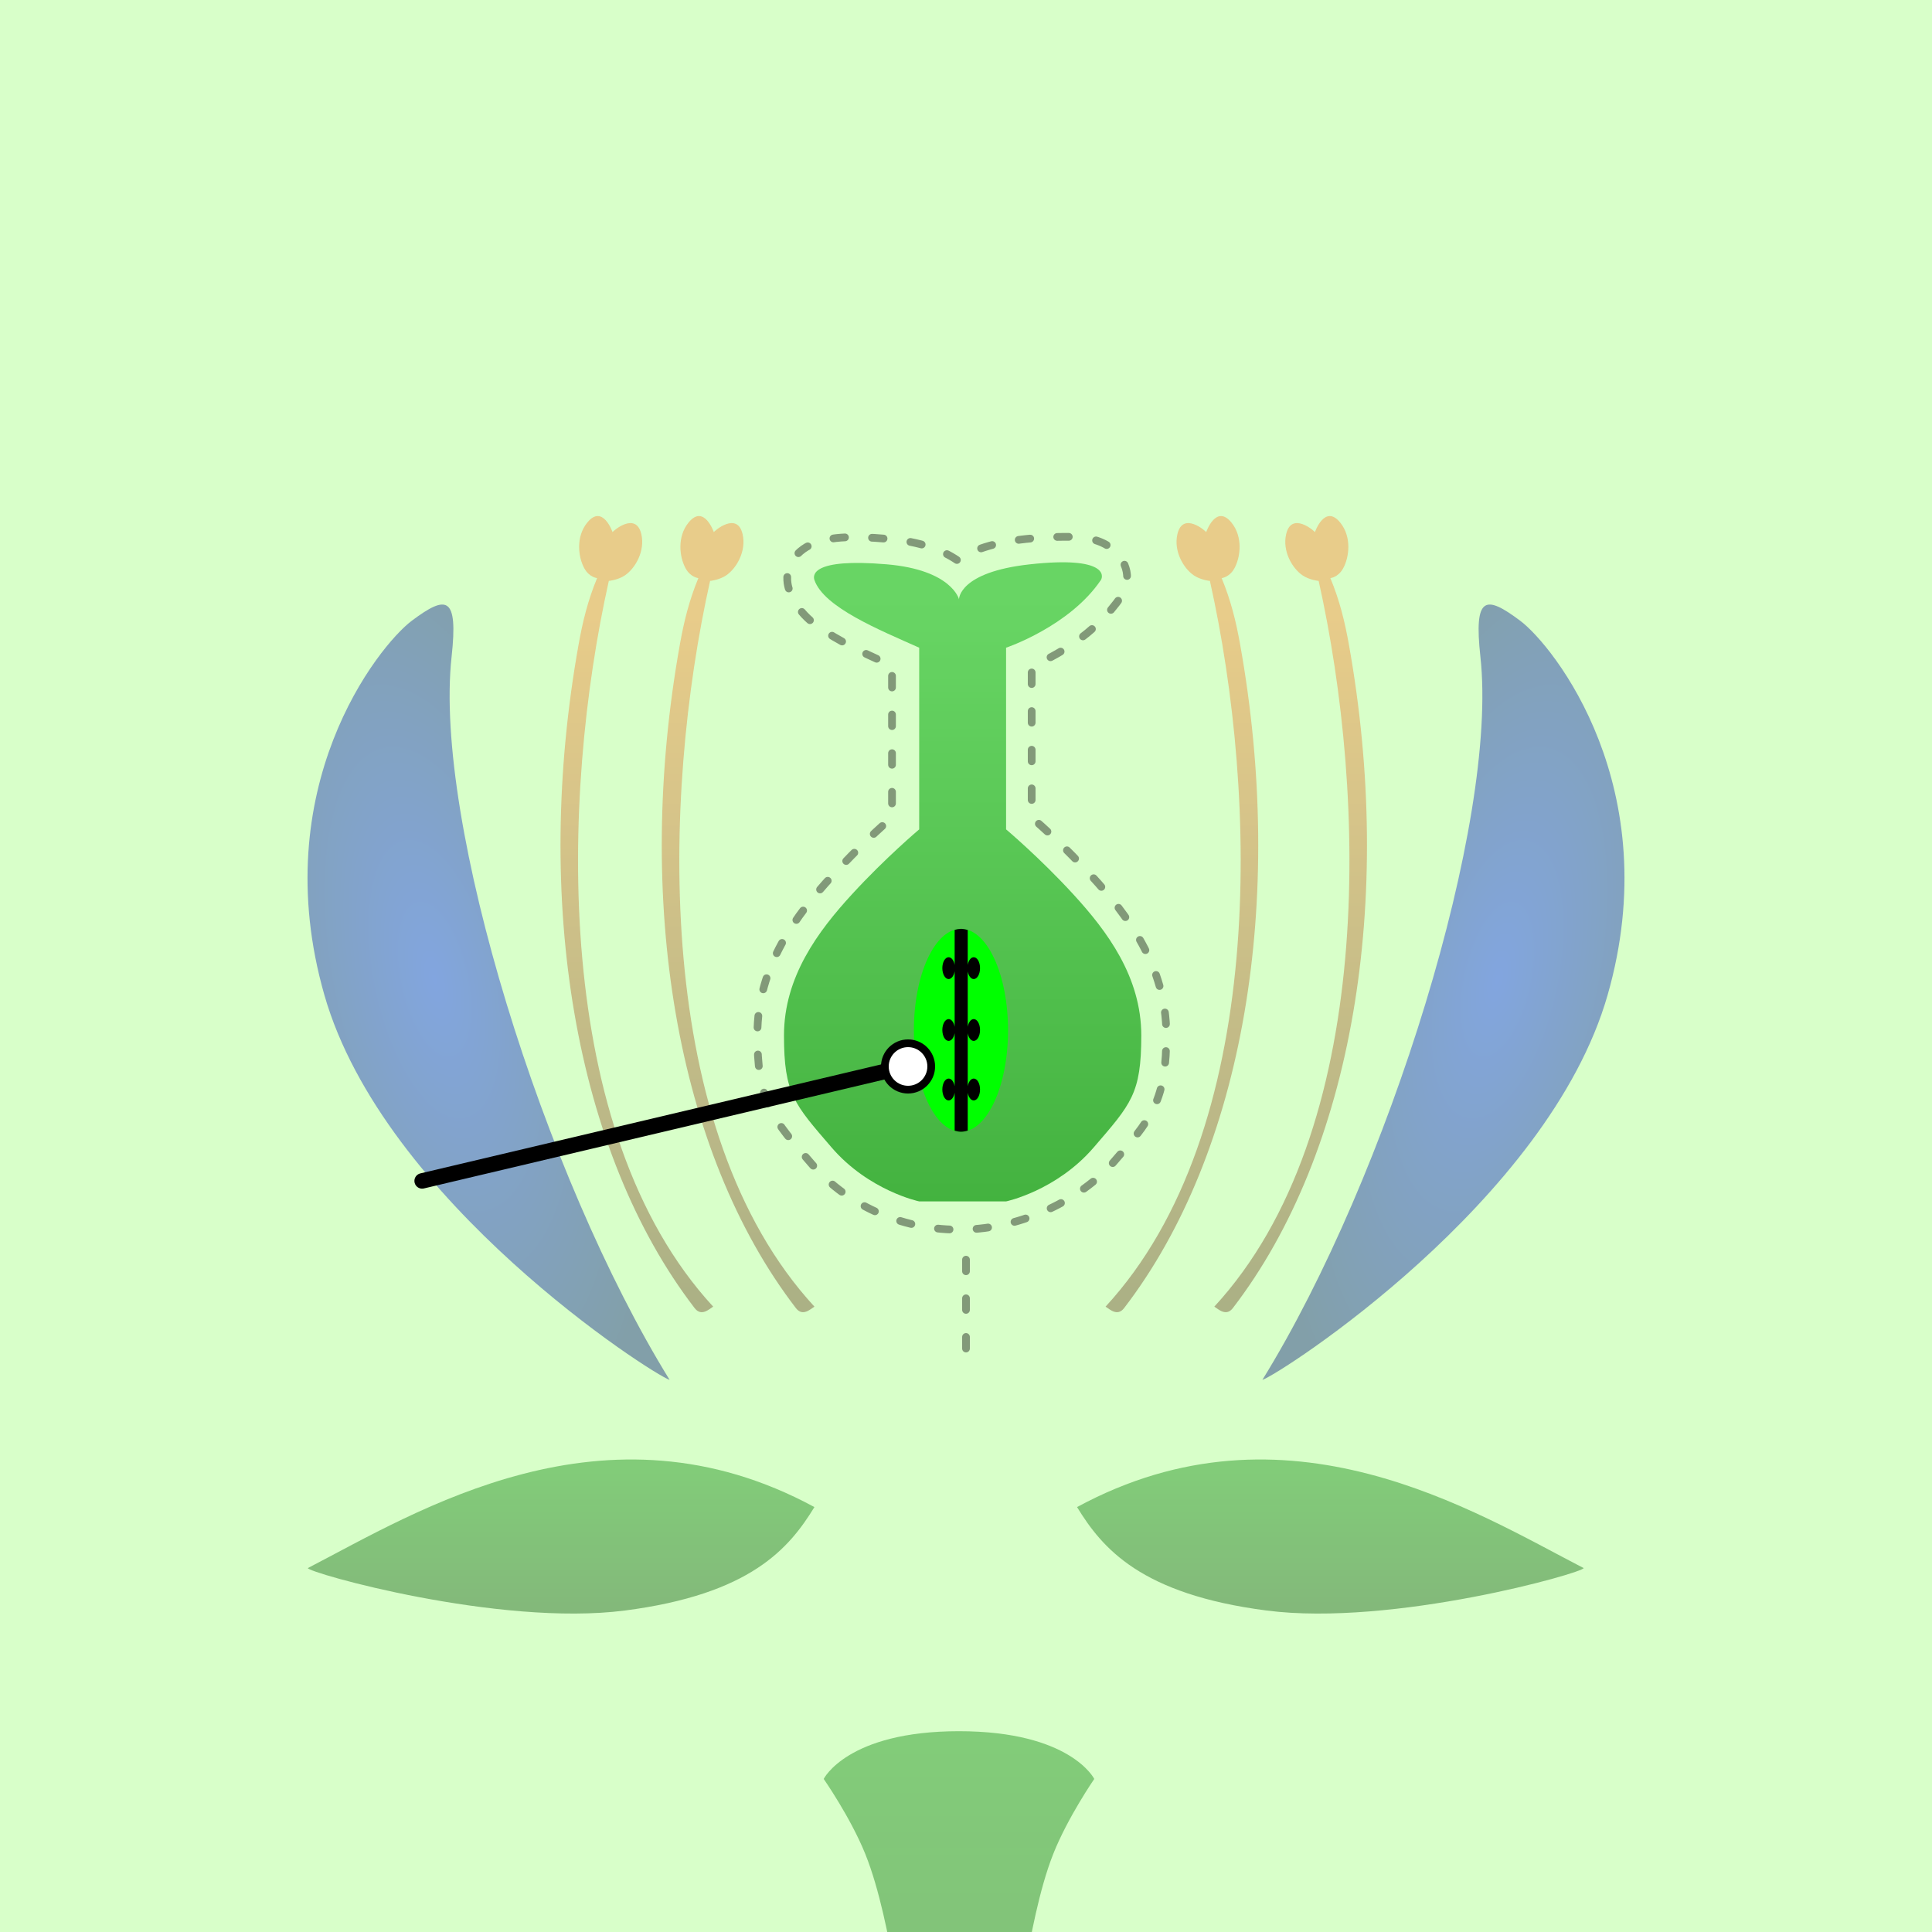
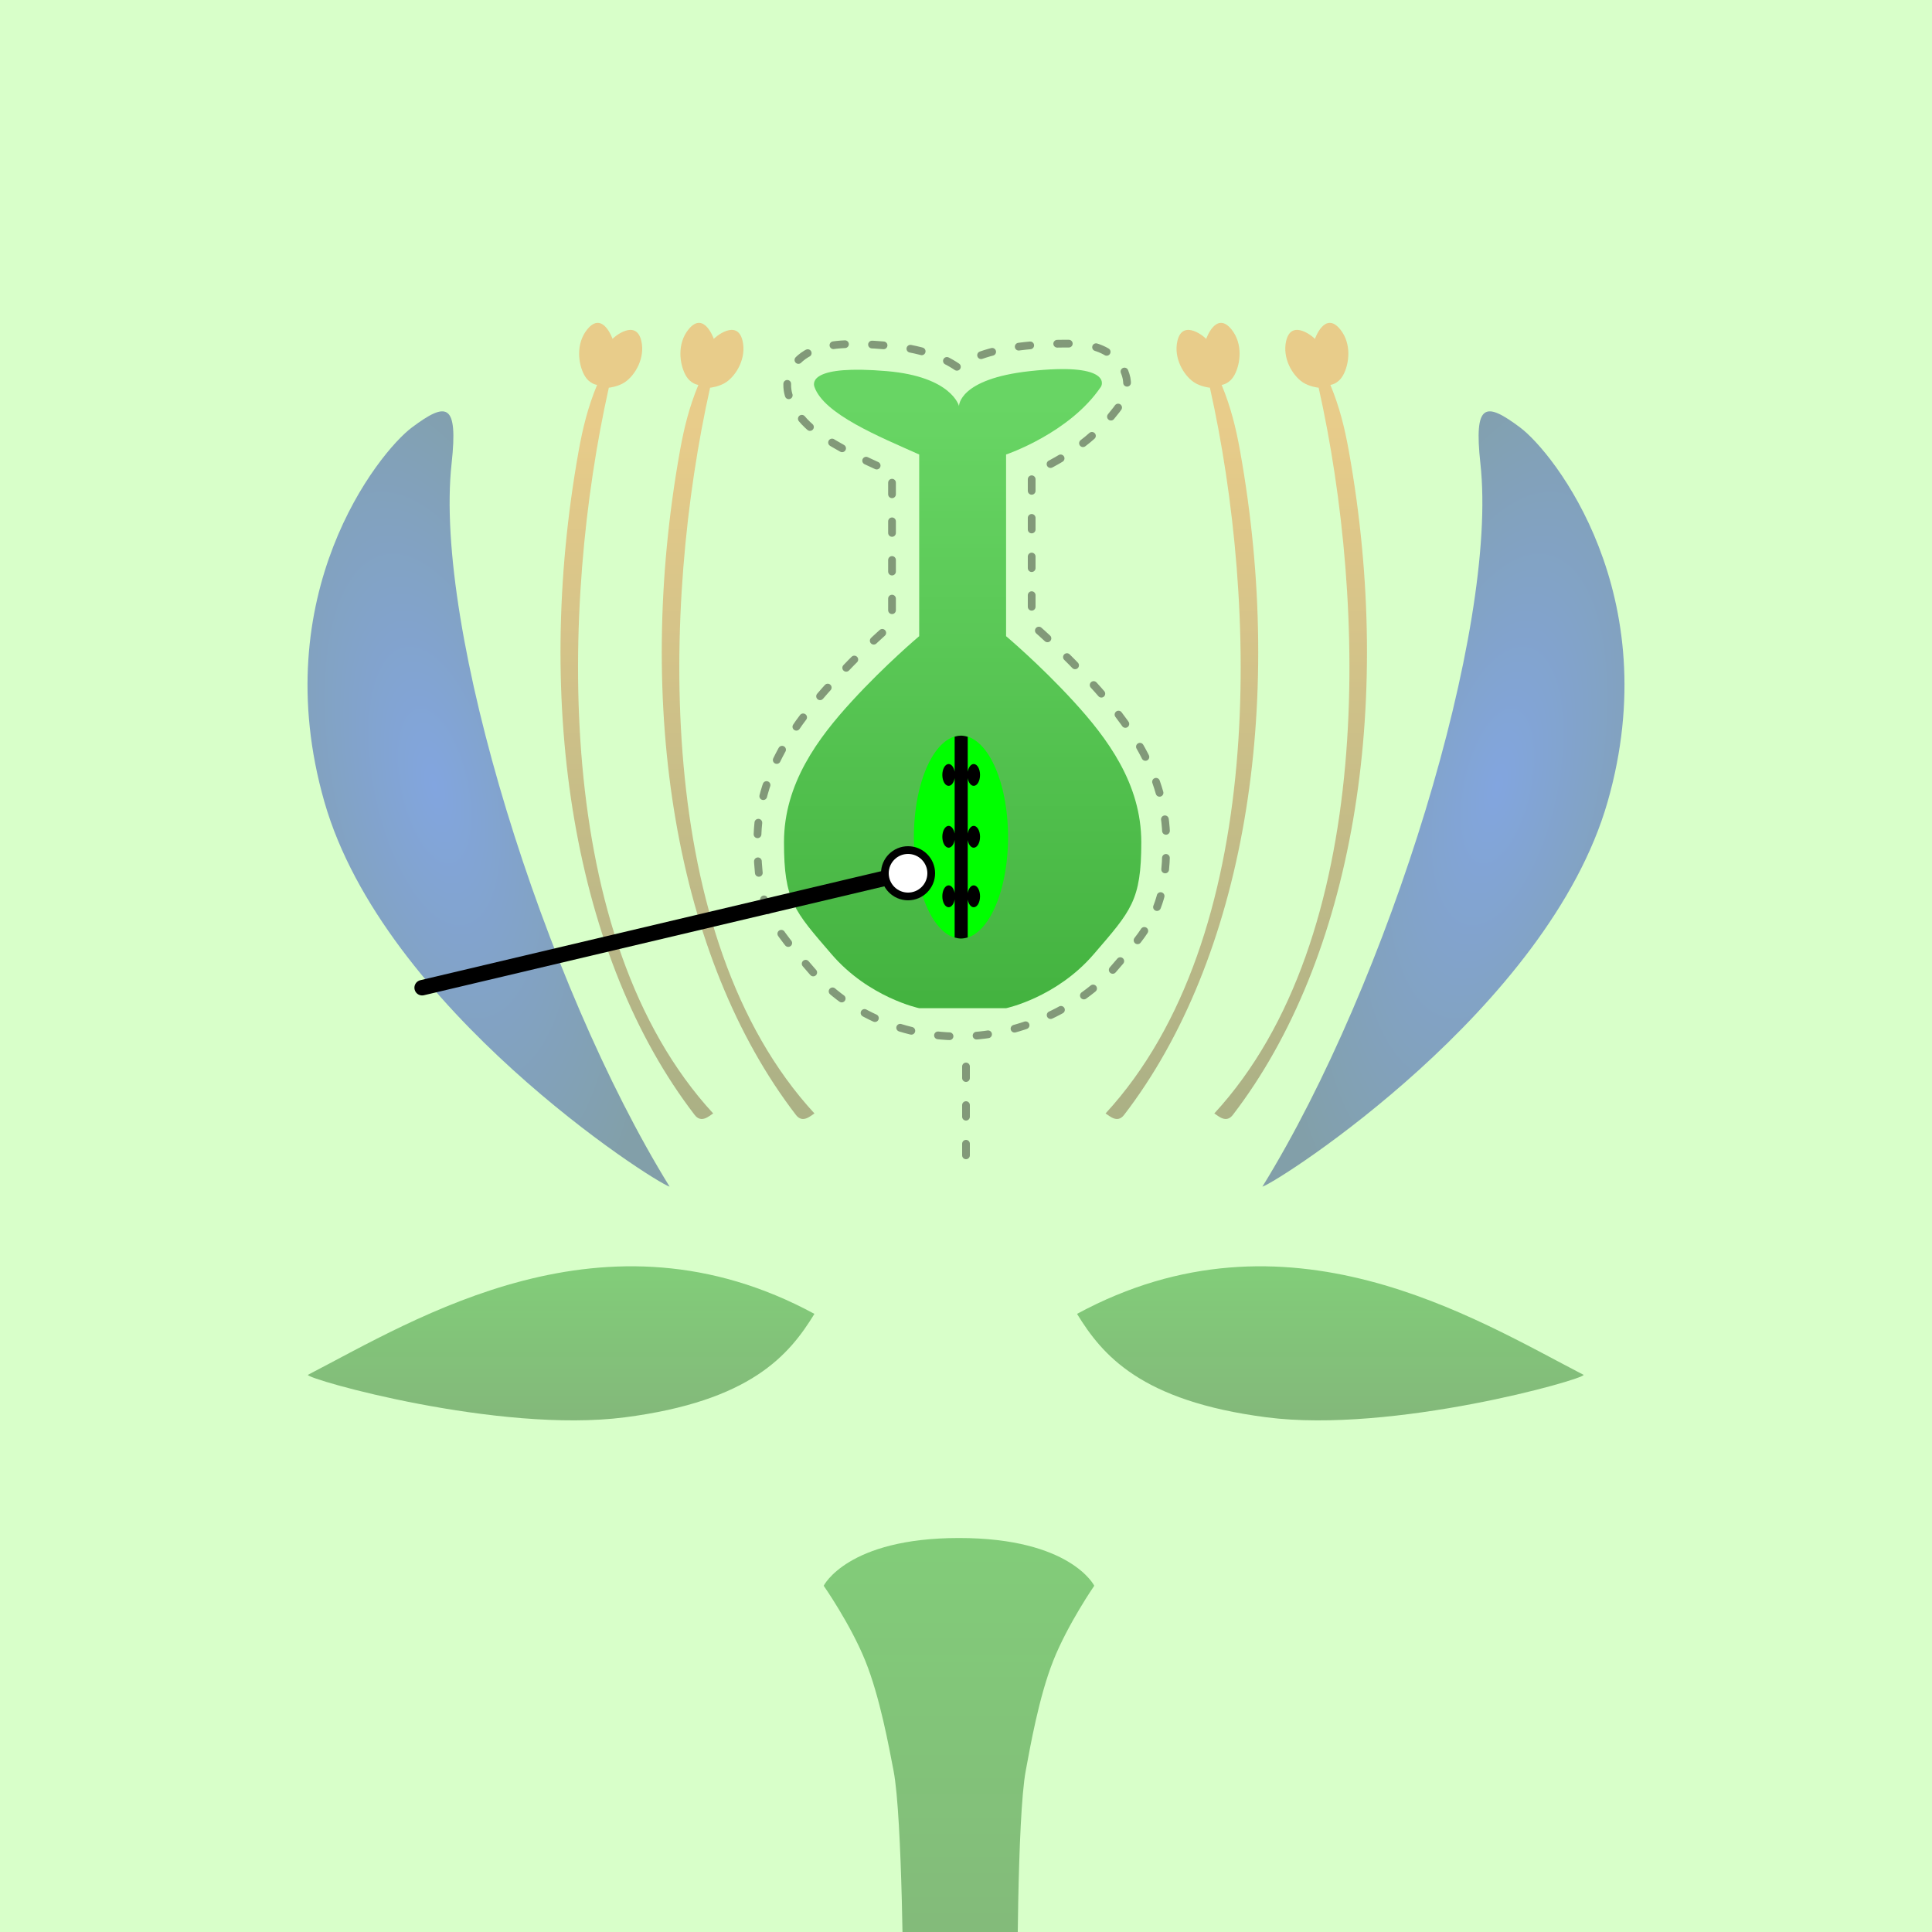
- <svg xmlns="http://www.w3.org/2000/svg" xmlns:xlink="http://www.w3.org/1999/xlink" viewBox="-250 -350 500 500" version="2.0" id="svg_blomst_enkel_modell_kronblad">
+ <svg xmlns="http://www.w3.org/2000/svg" xmlns:xlink="http://www.w3.org/1999/xlink" viewBox="-250 -300 500 500" version="2.0" id="svg_blomst_enkel_modell_kronblad">
  <style id="style29" type="text/css">
     /*  */
         
         #def_bg {
        fill: #d8ffc9;
        }
                      
              
        .ord {
        font-family:sans-serif;
        font-size:16px;
        text-align:left;
        fill:#000000;
        fill-opacity:1;
        text-anchor:middle;
        font-style:normal;
        font-variant:normal;
        font-weight:normal;
        paint-order: stroke fill;
        }
        
        .ord:hover,
        .ord:focus {
        
        }
        
        #omriss_fruktemne {
         fill: none;
         stroke: black;
         stroke-width: 2;
         stroke-dasharray: 3 7;
         stroke-linecap: round;
         stroke-linejoin: round;
         stroke-dashoffset: -1;
        }
        
        [id^="strek_"] {
         fill:none;
         stroke: black;
         stroke-width: 4;
         stroke-linecap: round;
        }
       
       .transp {
        opacity: .4;
       }
        /*  */
    </style>
  <defs id="defs4621">
    <linearGradient id="linearGradient4719">
      <stop style="stop-color:#001fff;stop-opacity:1;" offset="0" id="stop4715" />
      <stop style="stop-color:#001077;stop-opacity:1" offset="1" id="stop4717" />
    </linearGradient>
    <linearGradient id="linearGradient4711">
      <stop style="stop-color:#ff7f2a;stop-opacity:1;" offset="0" id="stop4707" />
      <stop style="stop-color:#663b1f;stop-opacity:1" offset="1" id="stop4709" />
    </linearGradient>
    <linearGradient id="linearGradient4674">
      <stop style="stop-color:#008000;stop-opacity:1;" offset="0" id="stop4670" />
      <stop style="stop-color:#004900;stop-opacity:0.975" offset="1" id="stop4672" />
    </linearGradient>
    <linearGradient id="linearGradient4664">
      <stop style="stop-color:#43c743;stop-opacity:1" offset="0" id="stop4660" />
      <stop style="stop-color:#129912;stop-opacity:1" offset="1" id="stop4662" />
    </linearGradient>
    <rect height="10000" width="10000" y="-5000" x="-5000" id="def_bg" />
    <marker orient="auto" refY="0.0" refX="0.0" id="markerStoreForklaringspiler" style="overflow:visible">
      <path id="path1760" d="M 5.77,0.0 L -2.88,5.0 L -2.88,-5.0 L 5.77,0.0 z " style="fill-rule:evenodd;stroke:#000000;stroke-width:1pt;fill:#000000;" transform="scale(0.4)" />
    </marker>
    <linearGradient id="linearGradientPollenknappIndreDef">
      <stop id="stop968" offset="0" style="stop-color:#b3470e;stop-opacity:1" />
      <stop id="stop970" offset="1" style="stop-color:#ee8b1d;stop-opacity:1" />
    </linearGradient>
    <linearGradient id="linearGradient145">
      <stop id="stop141" offset="0" style="stop-color:#f2d91a;stop-opacity:1" />
      <stop id="stop143" offset="1" style="stop-color:#d75b13;stop-opacity:1" />
    </linearGradient>
    <linearGradient gradientTransform="translate(-123.21,-100.65)" gradientUnits="userSpaceOnUse" y2="115.43" x2="134.22" y1="93.066" x1="115.1" id="linearGradientPollenknappIndre" xlink:href="#linearGradientPollenknappIndreDef" />
    <radialGradient xlink:href="#linearGradient145" id="radialGradientPollenkorn" gradientUnits="userSpaceOnUse" cx="0" cy="0" fx="0" fy="0" r="6" />
    <circle r="5.777" cy="0" cx="0" id="def_pollenkorn" />
    <use x="0" y="0" xlink:href="#def_pollenkorn" id="def_pollenkorn_lite" transform="scale(0.2)" width="100%" height="100%" />
    <g transform="rotate(240)" id="def_klamme">
      <path id="path4088" d="m 14.936,-56.263 -14.75,6 V 0 49.06 l 14.75,6" class="bare_strek" />
      <path id="path4090" d="M 0.186,0 H -6.874" class="bare_strek" />
    </g>
    <linearGradient xlink:href="#linearGradient4664" id="linearGradient4668" x1="6.36" y1="-195.58" x2="6.36" y2="-75.084" gradientUnits="userSpaceOnUse" />
    <linearGradient xlink:href="#linearGradient4674" id="linearGradient4676" x1="73.093" y1="-21.716" x2="73.093" y2="7.415" gradientUnits="userSpaceOnUse" />
    <linearGradient gradientTransform="translate(-29.93,23.802)" xlink:href="#linearGradient4674" id="linearGradient4676-6" x1="73.093" y1="-21.716" x2="73.093" y2="7.415" gradientUnits="userSpaceOnUse" />
    <linearGradient xlink:href="#linearGradient4674" id="linearGradient4705" gradientUnits="userSpaceOnUse" x1="7.415" y1="32.839" x2="7.415" y2="121.82" gradientTransform="matrix(1.296,0,0,1.296,-10.052,58.562)" />
    <linearGradient xlink:href="#linearGradient4711" id="linearGradient4713" x1="82.097" y1="-192.27" x2="82.097" y2="-54.025" gradientUnits="userSpaceOnUse" />
    <radialGradient xlink:href="#linearGradient4719" id="radialGradient4721" cx="113.09" cy="-118.03" fx="113.09" fy="-118.03" r="36.155" gradientTransform="matrix(1.0729,0.23597,-0.56178,2.5528,-73.762,154.92)" gradientUnits="userSpaceOnUse" />
    <linearGradient xlink:href="#linearGradient4674" id="linearGradient6719" gradientUnits="userSpaceOnUse" x1="73.093" y1="-21.716" x2="73.093" y2="7.415" />
    <radialGradient xlink:href="#linearGradient4719" id="radialGradient6721" gradientUnits="userSpaceOnUse" gradientTransform="matrix(1.0729,0.23597,-0.56178,2.5528,-73.762,154.92)" cx="113.09" cy="-118.03" fx="113.09" fy="-118.03" r="36.155" />
    <linearGradient xlink:href="#linearGradient4711" id="linearGradient6723" gradientUnits="userSpaceOnUse" x1="82.097" y1="-192.27" x2="82.097" y2="-54.025" />
  </defs>
  <g id="bakgrunn">
    <use id="use73" y="0" x="0" xlink:href="#def_bg" />
  </g>
  <g id="g_blomstermodell">
    <path class="transp" id="stengel" d="m -16.234,216.45 c 0,0 -0.161,-46.06 -2.521,-58.22 -1.179,-6.08 -3.512,-19.04 -7.329,-28.47 -3.816,-9.44 -10.744,-19.37 -10.744,-19.37 0,0 6.094,-12.356 35.012,-12.356 28.918,0 35.012,12.356 35.012,12.356 0,0 -6.853,9.93 -10.601,19.37 -3.748,9.43 -5.988,22.39 -7.128,28.47 -2.281,12.16 -2.178,58.22 -2.178,58.22 z" style="vector-effect:none;fill:url(#linearGradient4705);fill-opacity:1;stroke:none;stroke-width:1.296px;stroke-linecap:butt;stroke-linejoin:miter;stroke-miterlimit:4;stroke-dasharray:none;stroke-dashoffset:0;stroke-opacity:1" />
    <g transform="matrix(1.296,0,0,1.296,-10.052,58.563)" id="g_fruktemne">
      <path style="opacity: .75;fill:url(#linearGradient4668);fill-opacity:1;stroke:none;stroke-width:1px;stroke-linecap:butt;stroke-linejoin:miter;stroke-opacity:1" d="M 15.76,-75.34 H 7.085 -1.59 c 0,0 -10.04,-2.101 -17.5,-10.779 -7.46,-8.678 -9.5,-10.669 -9.5,-22.371 0,-11.71 6.827,-20.82 13.559,-28.16 6.732,-7.34 13.441,-12.98 13.441,-12.98 v -36.28 c -7.856,-3.52 -19.038,-8.04 -20.92,-13.51 -0.304,-0.88 -0.734,-4.43 14.435,-3.14 13.021,1.11 14.435,6.98 14.435,6.98 0,0 -0.108,-5.42 14.165,-6.98 15.573,-1.7 14.649,2.43 14.165,3.14 -6.275,9.27 -18.93,13.51 -18.93,13.51 v 36.28 c 0,0 6.708,5.64 13.44,12.98 6.732,7.34 13.56,16.45 13.56,28.16 0,11.702 -2.04,13.693 -9.5,22.371 -7.46,8.678 -17.5,10.779 -17.5,10.779 z" id="fruktemne_bakgrunn" />
      <g id="g_fruktknute">
        <ellipse ry="20.26" rx="9.402" cy="-109.51" cx="6.75" id="fruktknute_sted_for_eggeceller" style="vector-effect:none;fill:#00ff00;fill-opacity:1;stroke:none;stroke-width:1;stroke-linecap:butt;stroke-linejoin:miter;stroke-miterlimit:4;stroke-dasharray:3, 3;stroke-dashoffset:0;stroke-opacity:1" />
        <path id="fruktknute_fro" transform="translate(-250,-250)" d="m 256.75,120.23 a 9.402,20.26 0 0 0 -1.26,0.21 v 6.99 a 1.258,2.185 0 0 0 -1.2,-1.53 1.258,2.185 0 0 0 -1.26,2.18 1.258,2.185 0 0 0 1.26,2.18 1.258,2.185 0 0 0 1.2,-1.54 v 11.07 a 1.258,2.185 0 0 0 -1.2,-1.54 1.258,2.185 0 0 0 -1.26,2.18 1.258,2.185 0 0 0 1.26,2.18 1.258,2.185 0 0 0 1.2,-1.54 v 10.59 a 1.258,2.185 0 0 0 -1.2,-1.53 1.258,2.185 0 0 0 -1.26,2.18 1.258,2.185 0 0 0 1.26,2.19 1.258,2.185 0 0 0 1.2,-1.54 v 7.58 a 9.402,20.26 0 0 0 1.26,0.21 9.402,20.26 0 0 0 1.35,-0.23 v -7.56 a 1.258,2.185 0 0 0 1.2,1.54 1.258,2.185 0 0 0 1.26,-2.19 1.258,2.185 0 0 0 -1.26,-2.18 1.258,2.185 0 0 0 -1.2,1.54 v -10.59 a 1.258,2.185 0 0 0 1.2,1.53 1.258,2.185 0 0 0 1.26,-2.18 1.258,2.185 0 0 0 -1.26,-2.18 1.258,2.185 0 0 0 -1.2,1.54 v -11.07 a 1.258,2.185 0 0 0 1.2,1.54 1.258,2.185 0 0 0 1.26,-2.18 1.258,2.185 0 0 0 -1.26,-2.18 1.258,2.185 0 0 0 -1.2,1.54 v -6.97 a 9.402,20.26 0 0 0 -1.35,-0.24 z" style=";vector-effect:none;fill:#000000;fill-opacity:1;stroke:none;stroke-width:1;stroke-linecap:butt;stroke-linejoin:miter;stroke-miterlimit:4;stroke-dasharray:3, 3;stroke-dashoffset:0;stroke-opacity:1" />
      </g>
    </g>
    <g class="transp" transform="matrix(1.296,0,0,1.296,-10.052,58.563)" id="g_stovbarere">
      <path style="opacity:1;fill:url(#linearGradient6723);fill-opacity:1;stroke:none;stroke-width:1px;stroke-linecap:butt;stroke-linejoin:miter;stroke-opacity:1" d="m 57.343,-54.326 c 0.836,0.529 2.364,2.03 3.697,0.296 23.976,-31.197 32.311,-81.49 23.168,-132.56 -0.819,-4.57 -1.841,-8.75 -3.688,-13.22 0,0 1.545,-0.13 2.55,-1.95 1.221,-2.22 1.745,-6.28 -0.598,-9.15 -3.074,-3.76 -5.042,1.93 -5.042,1.93 0.03,-0.13 -4.663,-4.26 -5.742,0.4 -0.777,3.35 1.175,6.78 3.267,8.22 1.331,0.91 3.224,1.13 3.225,1.11 9.615,43.04 11.446,109.877 -20.837,144.924 z" id="stovbarer" />
      <use x="0" y="0" xlink:href="#stovbarer" id="use4727" transform="translate(-21.716)" width="100%" height="100%" />
      <use x="0" y="0" xlink:href="#stovbarer" id="use4729" transform="matrix(-1,0,0,1,14.61,0)" width="100%" height="100%" />
      <use x="0" y="0" xlink:href="#stovbarer" id="use4731" transform="matrix(-1,0,0,1,34.833,0)" width="100%" height="100%" />
    </g>
    <g class="transp" transform="matrix(1.296,0,0,1.296,-10.052,58.563)" id="g_kronblad">
      <path style="opacity:1;fill:url(#radialGradient6721);fill-opacity:1;stroke:none;stroke-width:1px;stroke-linecap:butt;stroke-linejoin:miter;stroke-opacity:1" d="m 66.94,-39.7 c 25.183,-40.775 47.15,-111.5 43.54,-144.38 -1.35,-12.28 1.04,-12.37 7.91,-7.24 6.76,5.06 29.31,33.47 17.49,74.77 -11.82,41.289 -65.537,75.755 -68.94,76.85 z" id="kronblad" />
      <use x="0" y="0" xlink:href="#kronblad" id="use4733" transform="matrix(-1,0,0,1,15.512,0)" width="100%" height="100%" />
    </g>
    <g class="transp" transform="matrix(1.296,0,0,1.296,-10.052,58.563)" id="g_begerblad">
      <path style="opacity:1;fill:url(#linearGradient6719);fill-opacity:1;stroke:none;stroke-width:1px;stroke-linecap:butt;stroke-linejoin:miter;stroke-opacity:1" d="m 29.93,-14.3 c 41.876,-22.699 79.45,0.956 101.16,12.18 0,0.927 -38.141,11.728 -63.296,8.48 C 42.638,3.112 34.96,-6.088 29.93,-14.3 Z" id="begerblad" />
      <use x="0" y="0" xlink:href="#begerblad" id="use4747" transform="matrix(-1,0,0,1,7.4183,0)" width="100%" height="100%" />
    </g>
  </g>
  <path class="transp" d="m 27.605,-211.03 c -1.506,-0.1 -3.159,0 -4.992,0 -2.107,0.1 -4.446,0.24 -7.088,0.52 h -0.02 c -8.491,0.93 -13.979,2.89 -17.793,5.48 -3.871,-2.63 -9.495,-4.79 -17.778,-5.5 -10.315,-0.87 -15.795,-0.55 -20.352,1.63 -2.279,1.09 -4.467,3.14 -5.35,5.65 -0.881,2.49 -0.413,4.7 0,5.87 2.389,6.94 8.06,10.23 13.738,13.42 4.274,2.4 8.741,4.4 12.883,6.24 v 39.27 c -2.727,2.37 -8.475,7.48 -15.537,15.18 -9.037,9.86 -19.305,23.2 -19.305,40.986 0,7.95 0.735,13.677 3.182,18.842 2.446,5.165 5.958,8.95 10.74,14.511 9.89,11.655 24.926,17.446 38.992,17.146 15.989,-0.166 30.949,-8.155 38.992,-17.146 4.782,-5.561 8.294,-9.346 10.74,-14.511 2.447,-5.165 3.182,-10.892 3.182,-18.842 0,-17.786 -10.271,-31.126 -19.307,-40.986 -7.061,-7.7 -12.808,-12.81 -15.535,-15.18 v -39.11 c 5.963,-2.56 16.361,-8.04 23.239,-18.19 1.166,-1.72 1.606,-3.23 1.433,-5.5 -0.173,-2.28 -1.546,-4.88 -3.457,-6.44 -2.867,-2.34 -6.076,-3.19 -10.596,-3.37 z M0,0 v -25" id="omriss_fruktemne" />
  <path id="strek_fruktknute" d="m -140.75,-44.38 125.1,-29.59" />
  <circle cx="-15" cy="-74" r="6" style="fill:white;stroke:black; stroke-width: 2px;" />
</svg>
